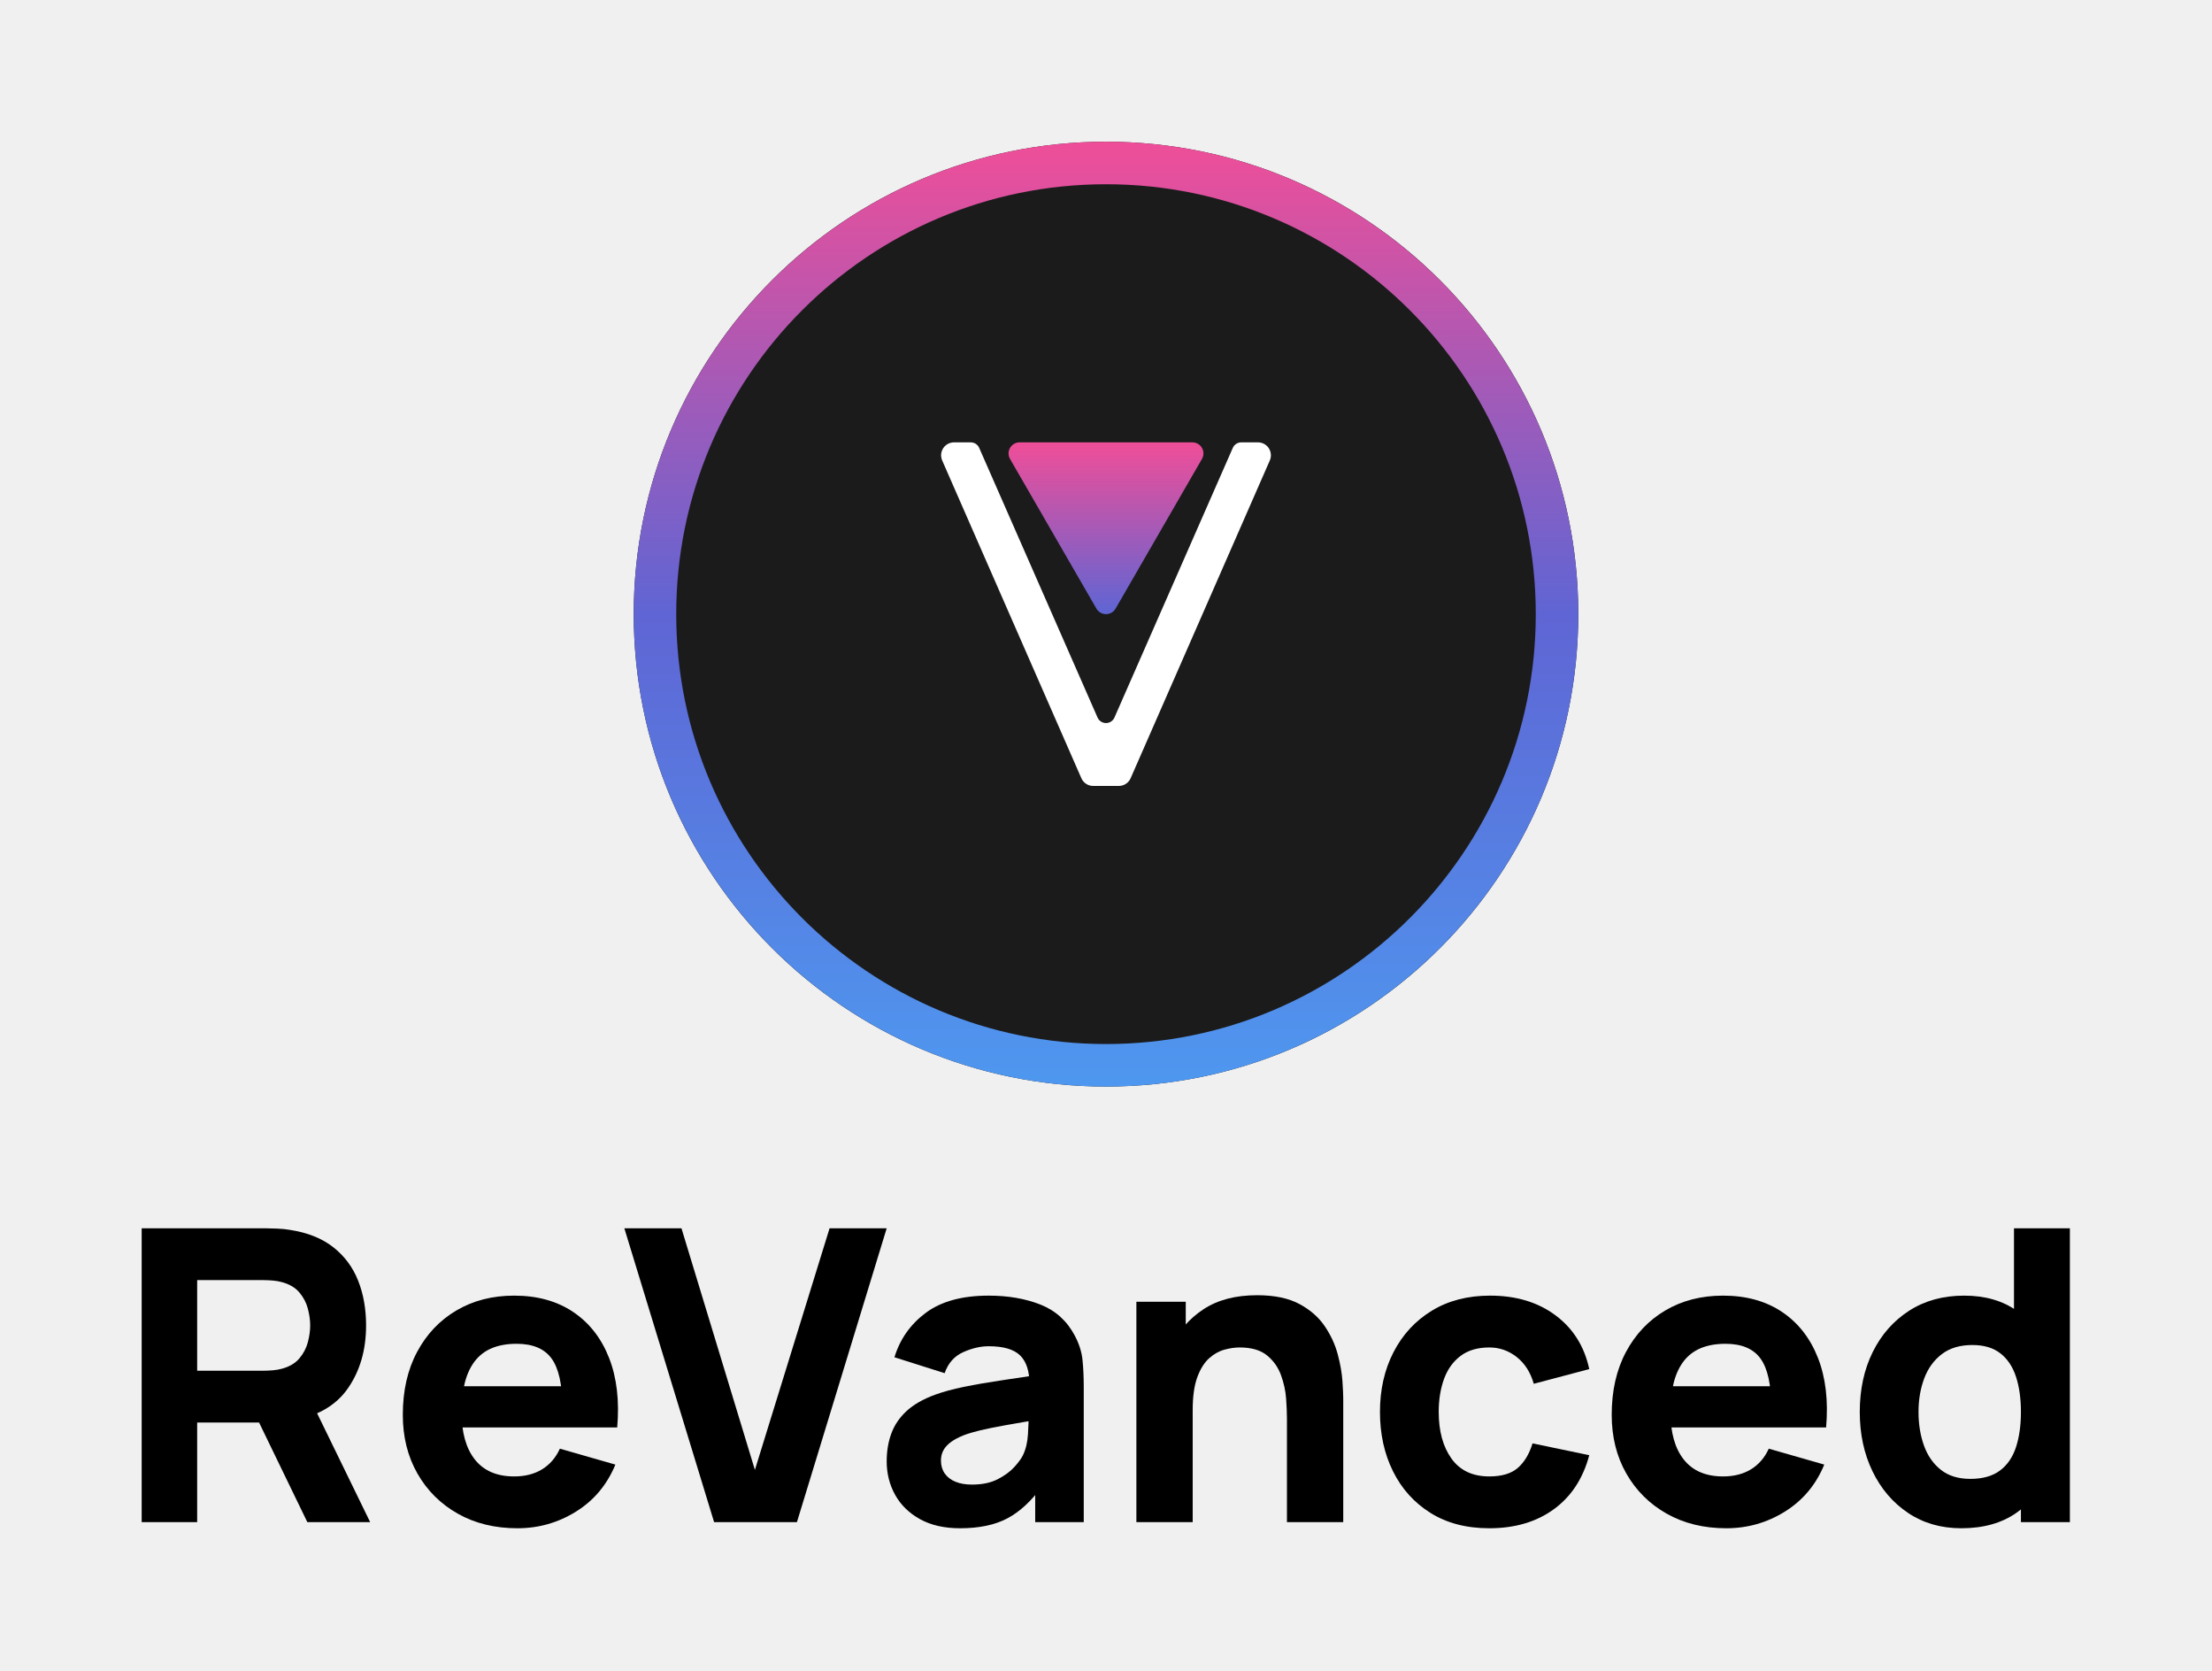
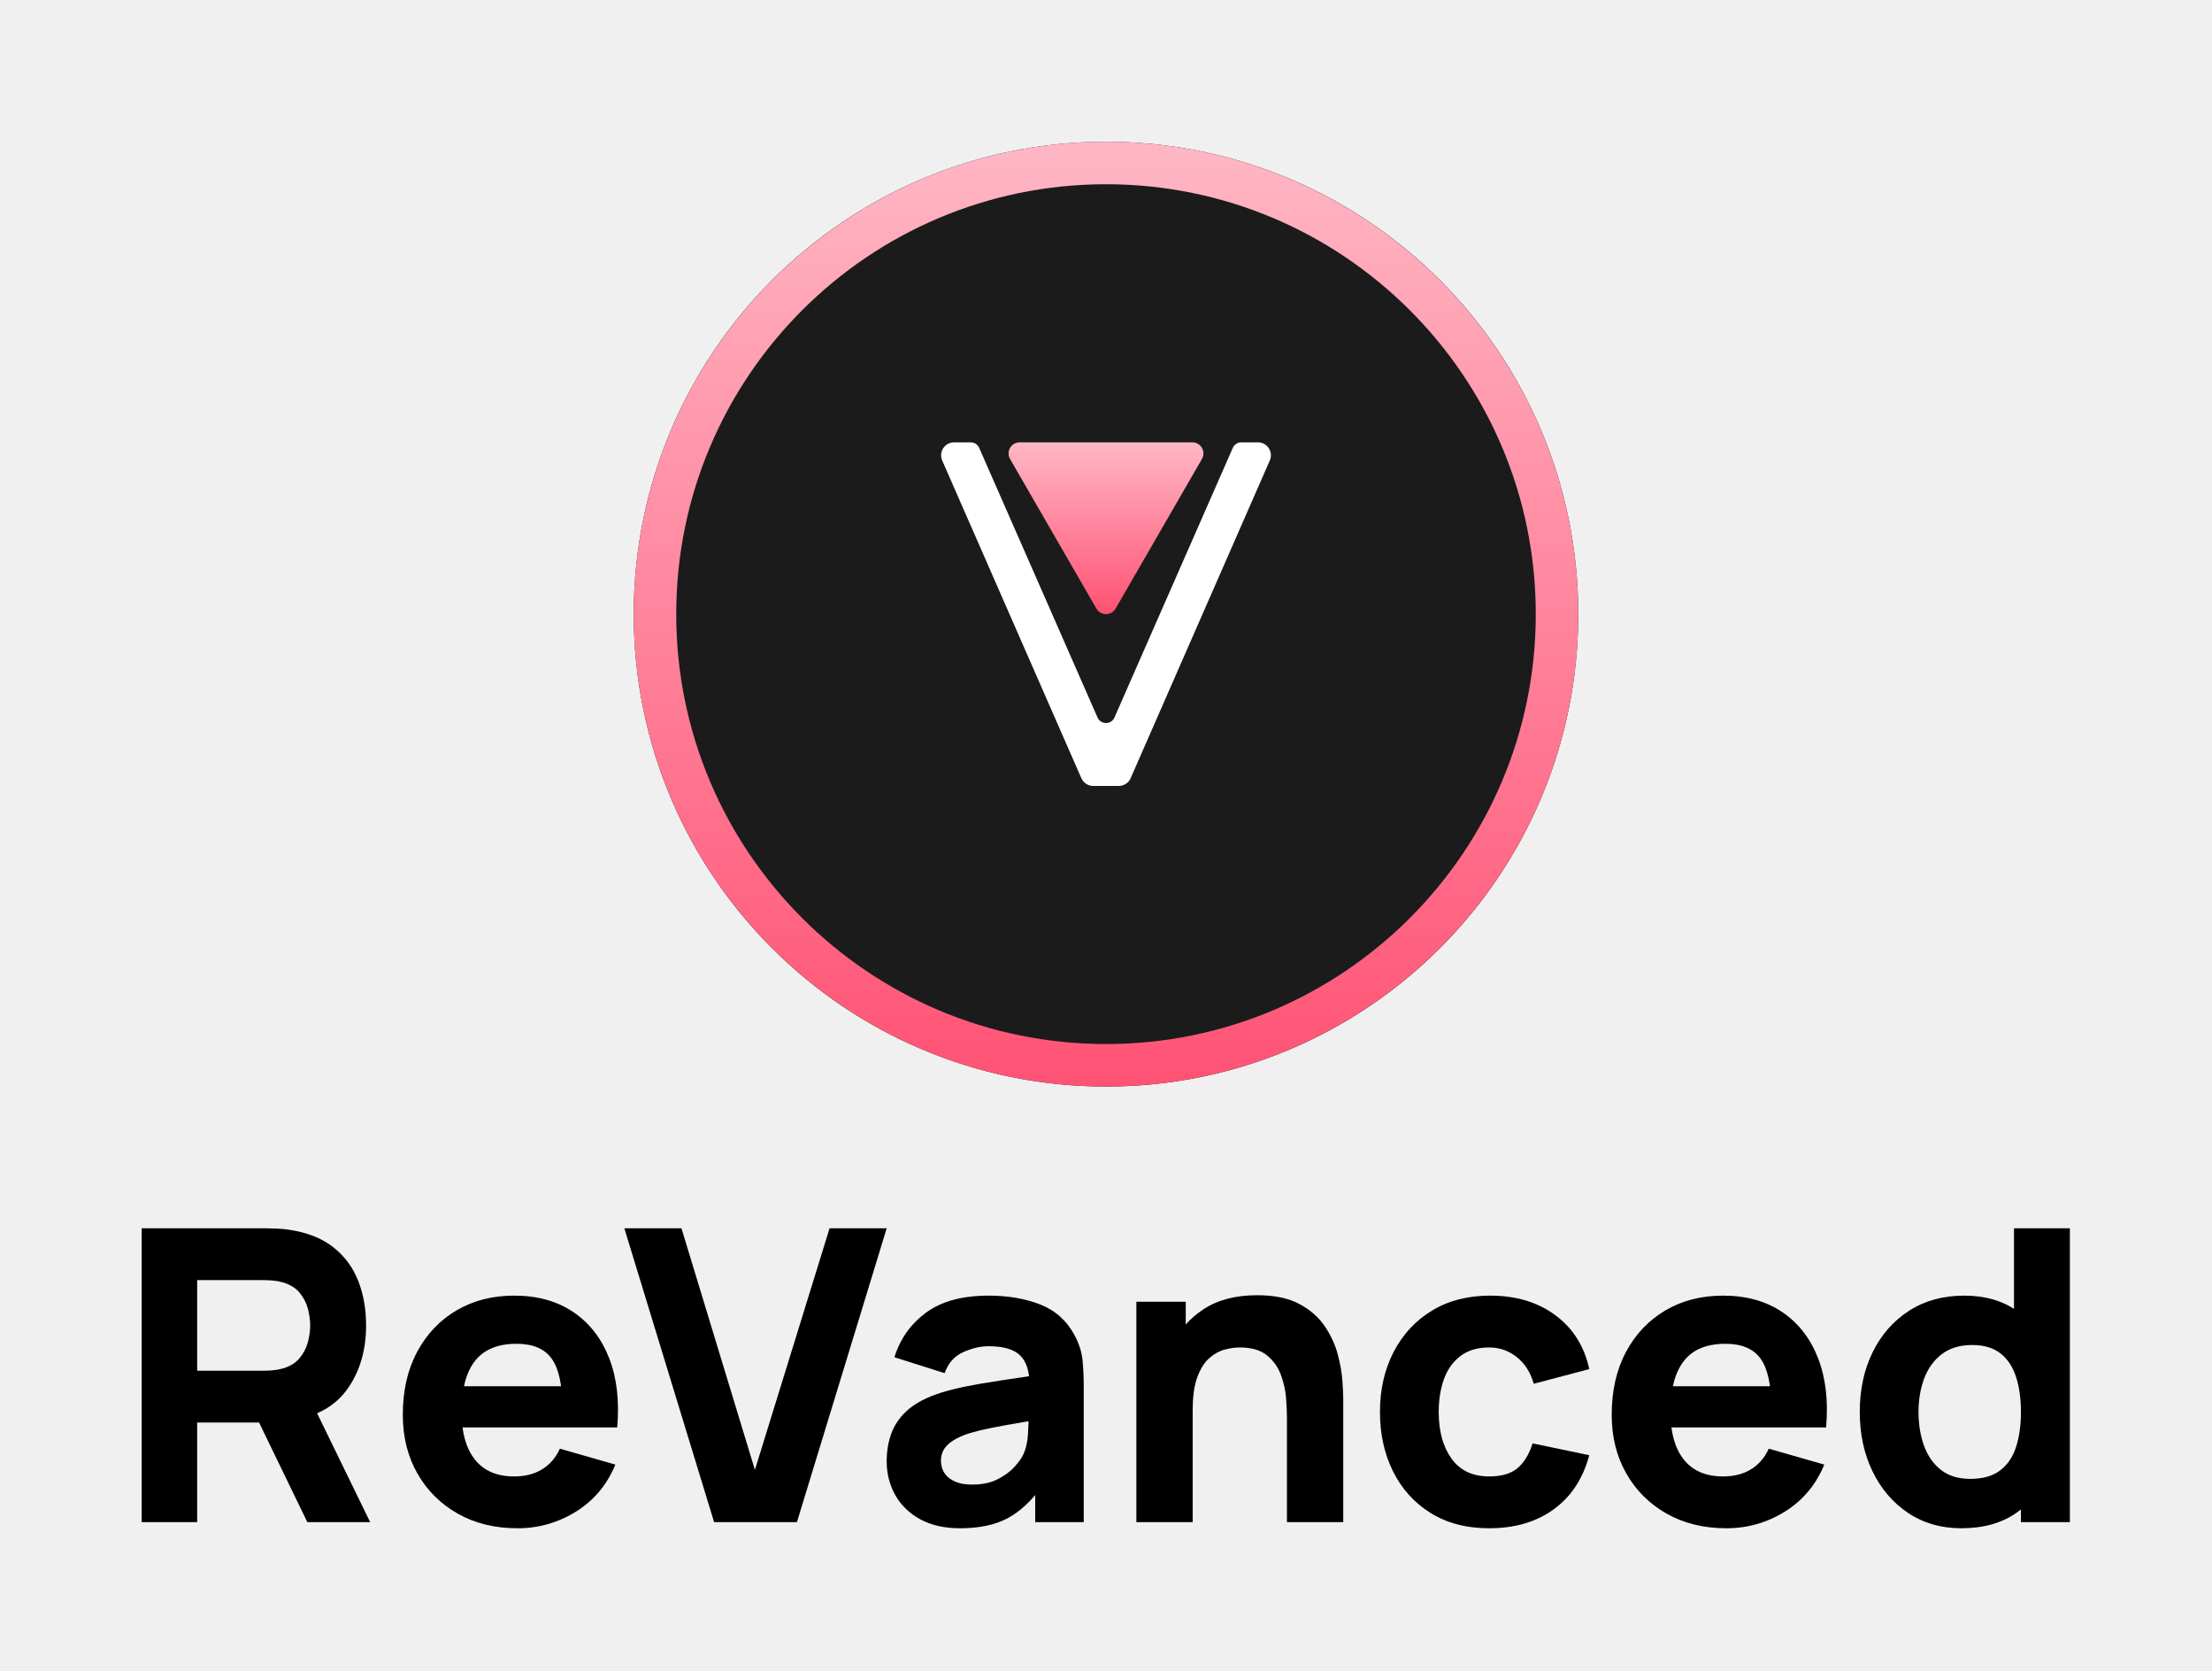
<svg xmlns="http://www.w3.org/2000/svg" width="100%" height="100%" viewBox="0 0 9600 7249" version="1.1" xml:space="preserve" style="fill-rule:evenodd;clip-rule:evenodd;stroke-linejoin:round;stroke-miterlimit:2;">
  <clipPath id="_clip1">
    <rect id="Wordmark" x="614.902" y="5329.15" width="8370.2" height="1304.34" />
  </clipPath>
  <g clip-path="url(#_clip1)">
    <path id="Wordmark1" d="M614.902,6604.05l-0,-1274.9l538.293,0c12.394,0 29.069,0.443 50.022,1.328c20.953,0.885 39.693,2.804 56.22,5.755c76.14,11.805 138.557,36.889 187.251,75.255c48.694,38.365 84.551,86.616 107.57,144.754c23.019,58.138 34.529,122.916 34.529,194.335c-0,106.832 -26.561,198.171 -79.682,274.016c-53.121,75.845 -136.344,122.621 -249.668,140.328l-106.242,7.082l-297.478,0l-0,432.051l-240.815,0Zm718.904,0l-251.439,-518.815l247.898,-47.809l276.229,566.624l-272.688,0Zm-478.089,-656.93l286.853,0c12.395,0 25.971,-0.59 40.726,-1.77c14.756,-1.181 28.332,-3.542 40.727,-7.083c32.462,-8.854 57.547,-23.757 75.254,-44.71c17.707,-20.954 29.955,-44.268 36.742,-69.943c6.788,-25.675 10.182,-50.022 10.182,-73.041c-0,-23.019 -3.394,-47.367 -10.182,-73.042c-6.787,-25.675 -19.035,-48.989 -36.742,-69.942c-17.707,-20.954 -42.792,-35.857 -75.254,-44.711c-12.395,-3.541 -25.971,-5.902 -40.727,-7.082c-14.755,-1.181 -28.331,-1.771 -40.726,-1.771l-286.853,-0l-0,393.095Z" style="fill-rule:nonzero;" />
    <path d="M2245.72,6630.61c-97.979,-0 -184.301,-21.101 -258.965,-63.303c-74.665,-42.202 -133.098,-100.34 -175.3,-174.414c-42.201,-74.074 -63.302,-158.92 -63.302,-254.538c-0,-104.471 20.658,-195.367 61.974,-272.688c41.317,-77.32 98.274,-137.377 170.873,-180.169c72.599,-42.791 156.117,-64.187 250.554,-64.187c100.34,-0 185.628,23.609 255.866,70.828c70.238,47.218 122.178,113.62 155.822,199.203c33.643,85.584 45.448,186.219 35.414,301.905l-238.159,-0l-0,-88.535c-0,-97.389 -15.494,-167.479 -46.481,-210.271c-30.988,-42.792 -81.6,-64.188 -151.838,-64.188c-82.042,0 -142.394,24.938 -181.054,74.812c-38.66,49.875 -57.99,123.507 -57.99,220.895c-0,89.125 19.33,158.035 57.99,206.729c38.66,48.695 95.47,73.042 170.43,73.042c47.219,-0 87.65,-10.329 121.293,-30.988c33.643,-20.658 59.318,-50.464 77.025,-89.42l240.816,69.057c-36.005,87.355 -92.815,155.232 -170.43,203.631c-77.616,48.399 -162.462,72.599 -254.538,72.599Zm-316.956,-437.363l0,-178.841l633.911,0l-0,178.841l-633.911,-0Z" style="fill-rule:nonzero;" />
    <path d="M3099.19,6604.05l-389.554,-1274.9l247.898,0l318.726,1048.26l324.038,-1048.26l247.898,0l-389.554,1274.9l-359.452,0Z" style="fill-rule:nonzero;" />
    <path d="M4166.93,6630.61c-68.467,-0 -126.457,-13.133 -173.971,-39.398c-47.514,-26.266 -83.518,-61.385 -108.013,-105.357c-24.495,-43.972 -36.742,-92.519 -36.742,-145.64c0,-44.268 6.788,-84.699 20.363,-121.293c13.576,-36.595 35.562,-68.91 65.959,-96.946c30.397,-28.036 71.27,-51.498 122.621,-70.385c35.414,-12.985 77.615,-24.495 126.605,-34.529c48.989,-10.034 104.471,-19.625 166.446,-28.774c61.974,-9.148 130.146,-19.33 204.515,-30.544l-86.764,47.809c0,-56.663 -13.575,-98.274 -40.726,-124.835c-27.151,-26.56 -72.599,-39.841 -136.344,-39.841c-35.414,0 -72.303,8.559 -110.669,25.676c-38.365,17.116 -65.22,47.513 -80.566,91.191l-217.797,-69.058c24.2,-79.091 69.648,-143.426 136.344,-193.006c66.697,-49.58 157.593,-74.369 272.688,-74.369c84.404,-0 159.363,12.985 224.879,38.955c65.516,25.97 115.096,70.828 148.739,134.573c18.887,35.414 30.102,70.828 33.643,106.242c3.542,35.414 5.312,74.96 5.312,118.637l0,584.331l-210.713,0l-0,-196.548l30.102,40.727c-46.629,64.335 -96.946,110.816 -150.952,139.442c-54.007,28.626 -122.326,42.94 -204.959,42.94Zm51.35,-189.465c44.268,-0 81.6,-7.821 111.997,-23.462c30.397,-15.641 54.597,-33.496 72.599,-53.564c18.002,-20.068 30.249,-36.889 36.742,-50.465c12.395,-25.97 19.625,-56.219 21.691,-90.748c2.066,-34.529 3.099,-63.303 3.099,-86.322l70.828,17.707c-71.418,11.805 -129.261,21.691 -173.529,29.66c-44.267,7.968 -79.976,15.198 -107.127,21.691c-27.151,6.492 -51.055,13.575 -71.714,21.248c-23.609,9.444 -42.644,19.625 -57.105,30.545c-14.46,10.919 -25.085,22.871 -31.872,35.856c-6.788,12.985 -10.182,27.446 -10.182,43.382c0,21.839 5.46,40.579 16.379,56.22c10.92,15.641 26.413,27.594 46.481,35.857c20.068,8.263 43.972,12.395 71.713,12.395Z" style="fill-rule:nonzero;" />
    <path d="M5585.26,6604.05l-0,-451.528c-0,-21.839 -1.181,-49.728 -3.541,-83.666c-2.361,-33.938 -9.739,-68.024 -22.134,-102.258c-12.395,-34.233 -32.611,-62.86 -60.647,-85.879c-28.036,-23.019 -67.729,-34.529 -119.079,-34.529c-20.658,0 -42.792,3.247 -66.402,9.739c-23.609,6.493 -45.743,19.035 -66.401,37.628c-20.658,18.592 -37.627,45.89 -50.907,81.895c-13.281,36.004 -19.921,83.813 -19.921,143.426l-138.114,-65.516c-0,-75.549 15.346,-146.377 46.038,-212.484c30.692,-66.106 76.878,-119.522 138.557,-160.248c61.679,-40.726 139.443,-61.089 233.29,-61.089c74.959,-0 136.049,12.69 183.267,38.07c47.219,25.38 83.961,57.548 110.226,96.503c26.266,38.955 45.006,79.534 56.22,121.736c11.215,42.201 18.002,80.714 20.363,115.538c2.361,34.824 3.542,60.204 3.542,76.14l-0,536.522l-244.357,0Zm-653.388,0l-0,-956.178l214.254,0l0,316.955l30.102,0l0,639.223l-244.356,0Z" style="fill-rule:nonzero;" />
    <path d="M6463.52,6630.61c-99.159,-0 -184.153,-22.134 -254.981,-66.402c-70.828,-44.267 -125.129,-104.471 -162.904,-180.611c-37.775,-76.14 -56.662,-162.019 -56.662,-257.637c-0,-96.798 19.625,-183.267 58.875,-259.407c39.251,-76.141 94.585,-136.049 166.003,-179.727c71.419,-43.677 155.822,-65.515 253.211,-65.515c112.734,-0 207.319,28.478 283.754,85.436c76.436,56.957 125.277,134.721 146.526,233.29l-240.815,63.745c-14.166,-49.58 -38.808,-88.24 -73.927,-115.981c-35.119,-27.741 -74.812,-41.612 -119.08,-41.612c-50.76,0 -92.371,12.248 -124.834,36.743c-32.463,24.494 -56.367,57.842 -71.714,100.044c-15.346,42.202 -23.019,89.863 -23.019,142.984c0,83.223 18.445,150.657 55.335,202.303c36.889,51.645 91.634,77.468 164.232,77.468c54.302,-0 95.618,-12.395 123.949,-37.185c28.331,-24.79 49.58,-60.204 63.745,-106.242l246.128,51.35c-27.151,101.52 -78.501,179.726 -154.051,234.618c-75.55,54.892 -168.807,82.338 -279.771,82.338Z" style="fill-rule:nonzero;" />
    <path d="M7492.3,6630.61c-97.979,-0 -184.3,-21.101 -258.965,-63.303c-74.664,-42.202 -133.098,-100.34 -175.299,-174.414c-42.202,-74.074 -63.303,-158.92 -63.303,-254.538c0,-104.471 20.658,-195.367 61.975,-272.688c41.316,-77.32 98.274,-137.377 170.872,-180.169c72.599,-42.791 156.117,-64.187 250.554,-64.187c100.34,-0 185.629,23.609 255.867,70.828c70.237,47.218 122.178,113.62 155.821,199.203c33.643,85.584 45.448,186.219 35.414,301.905l-238.159,-0l-0,-88.535c-0,-97.389 -15.494,-167.479 -46.481,-210.271c-30.987,-42.792 -81.6,-64.188 -151.837,-64.188c-82.043,0 -142.394,24.938 -181.055,74.812c-38.66,49.875 -57.99,123.507 -57.99,220.895c0,89.125 19.33,158.035 57.99,206.729c38.661,48.695 95.471,73.042 170.43,73.042c47.219,-0 87.65,-10.329 121.293,-30.988c33.644,-20.658 59.319,-50.464 77.026,-89.42l240.815,69.057c-36.004,87.355 -92.814,155.232 -170.43,203.631c-77.616,48.399 -162.462,72.599 -254.538,72.599Zm-316.955,-437.363l-0,-178.841l633.91,0l0,178.841l-633.91,-0Z" style="fill-rule:nonzero;" />
    <path d="M8512.22,6630.61c-87.945,-0 -164.97,-22.134 -231.076,-66.402c-66.106,-44.267 -117.604,-104.471 -154.494,-180.611c-36.889,-76.14 -55.334,-162.019 -55.334,-257.637c-0,-97.388 18.74,-184.005 56.22,-259.85c37.479,-75.845 90.158,-135.606 158.035,-179.284c67.876,-43.677 147.558,-65.515 239.044,-65.515c90.896,-0 167.331,22.133 229.306,66.401c61.974,44.267 108.898,104.471 140.77,180.611c31.873,76.14 47.809,162.019 47.809,257.637c0,95.618 -16.083,181.497 -48.251,257.637c-32.168,76.14 -80.124,136.344 -143.87,180.611c-63.745,44.268 -143.131,66.402 -238.159,66.402Zm38.956,-214.255c53.711,-0 96.65,-12.1 128.818,-36.299c32.168,-24.2 55.334,-58.138 69.5,-101.816c14.166,-43.677 21.248,-94.437 21.248,-152.28c0,-57.843 -7.082,-108.603 -21.248,-152.28c-14.166,-43.677 -36.742,-77.616 -67.729,-101.815c-30.987,-24.2 -71.566,-36.3 -121.736,-36.3c-53.711,0 -97.831,13.133 -132.36,39.398c-34.528,26.266 -60.056,61.385 -76.582,105.357c-16.527,43.972 -24.79,92.519 -24.79,145.64c-0,53.711 7.968,102.553 23.904,146.526c15.936,43.972 40.431,78.943 73.484,104.914c33.053,25.97 75.55,38.955 127.491,38.955Zm219.566,187.694l0,-655.159l-30.101,0l-0,-619.745l242.585,0l0,1274.9l-212.484,0Z" style="fill-rule:nonzero;" />
  </g>
  <g id="Logo">
    <g id="Ring">
      <circle id="Ring-Background" cx="4800" cy="2664.57" r="2049.67" style="fill:#1b1b1b;" />
      <path id="Ring1" d="M4800,614.902c1131.25,-0 2049.67,918.427 2049.67,2049.67c0,1131.25 -918.427,2049.67 -2049.67,2049.67c-1131.25,0 -2049.67,-918.427 -2049.67,-2049.67c-0,-1131.25 918.427,-2049.67 2049.67,-2049.67Zm-0,184.47c1029.43,0 1865.2,835.769 1865.2,1865.2c-0,1029.43 -835.769,1865.2 -1865.2,1865.2c-1029.43,-0 -1865.2,-835.769 -1865.2,-1865.2c0,-1029.43 835.769,-1865.2 1865.2,-1865.2Z" style="fill:url(#_Linear2);" />
    </g>
    <g id="Shape">
      <path id="V-Shape" d="M5510.93,1997.78c7.593,-17.329 5.93,-37.319 -4.422,-53.156c-10.351,-15.836 -27.994,-25.381 -46.913,-25.381c-26.379,-0 -53.47,-0 -72.584,-0c-15.886,-0 -30.269,9.393 -36.655,23.938c-63.887,145.508 -401.084,913.501 -513.699,1169.99c-6.387,14.546 -20.77,23.939 -36.656,23.939c-15.886,-0 -30.269,-9.393 -36.655,-23.939c-112.615,-256.491 -449.812,-1024.49 -513.699,-1169.99c-6.387,-14.545 -20.769,-23.938 -36.655,-23.938c-19.114,-0 -46.202,-0 -72.58,-0c-18.919,-0 -36.561,9.545 -46.913,25.381c-10.351,15.837 -12.014,35.826 -4.421,53.155c120.706,275.509 522.01,1191.47 603.987,1378.58c8.931,20.385 29.079,33.554 51.335,33.554c32.246,0 78.957,0 111.203,0c22.256,0 42.403,-13.169 51.335,-33.554c81.978,-187.11 483.285,-1103.07 603.992,-1378.58Z" style="fill:#fff;" />
      <path id="Diamond" d="M4841.6,2640.55c-8.581,14.864 -24.44,24.02 -41.603,24.02c-17.163,0 -33.022,-9.156 -41.603,-24.02c-87.097,-150.856 -287.752,-498.4 -374.849,-649.256c-8.581,-14.864 -8.581,-33.176 0,-48.04c8.582,-14.863 24.441,-24.019 41.603,-24.019c174.194,-0 575.504,-0 749.698,-0c17.162,-0 33.021,9.156 41.603,24.019c8.581,14.864 8.581,33.176 -0,48.04c-87.097,150.856 -287.752,498.4 -374.849,649.256Z" style="fill:url(#_Linear3);" />
    </g>
  </g>
  <defs>
    <linearGradient id="_Linear2" x1="0" y1="0" x2="1" y2="0" gradientUnits="userSpaceOnUse" gradientTransform="matrix(2.51012e-13,4099.34,-4099.34,2.51012e-13,4800,614.902)">
-       <stop offset="0" style="stop-color:#f04e98;stop-opacity:1" />
-       <stop offset="0.5" style="stop-color:#5f65d4;stop-opacity:1" />
-       <stop offset="1" style="stop-color:#4e98f0;stop-opacity:1" />
+       <stop offset="0" style="stop-color:#ffb7c5;stop-opacity:1" />
+       <stop offset="0.5" style="stop-color:#ff859d;stop-opacity:1" />
+       <stop offset="1" style="stop-color:#ff5274;stop-opacity:1" />
    </linearGradient>
    <linearGradient id="_Linear3" x1="0" y1="0" x2="1" y2="0" gradientUnits="userSpaceOnUse" gradientTransform="matrix(9.07776e-14,1482.51,-1447.76,8.86499e-14,4800,1919.24)">
-       <stop offset="0" style="stop-color:#f04e98;stop-opacity:1" />
-       <stop offset="0.5" style="stop-color:#5f65d4;stop-opacity:1" />
+       <stop offset="0" style="stop-color:#ffb7c5;stop-opacity:1" />
+       <stop offset="0.5" style="stop-color:#ff5274;stop-opacity:1" />
      <stop offset="1" style="stop-color:#4e98f0;stop-opacity:1" />
    </linearGradient>
  </defs>
</svg>
